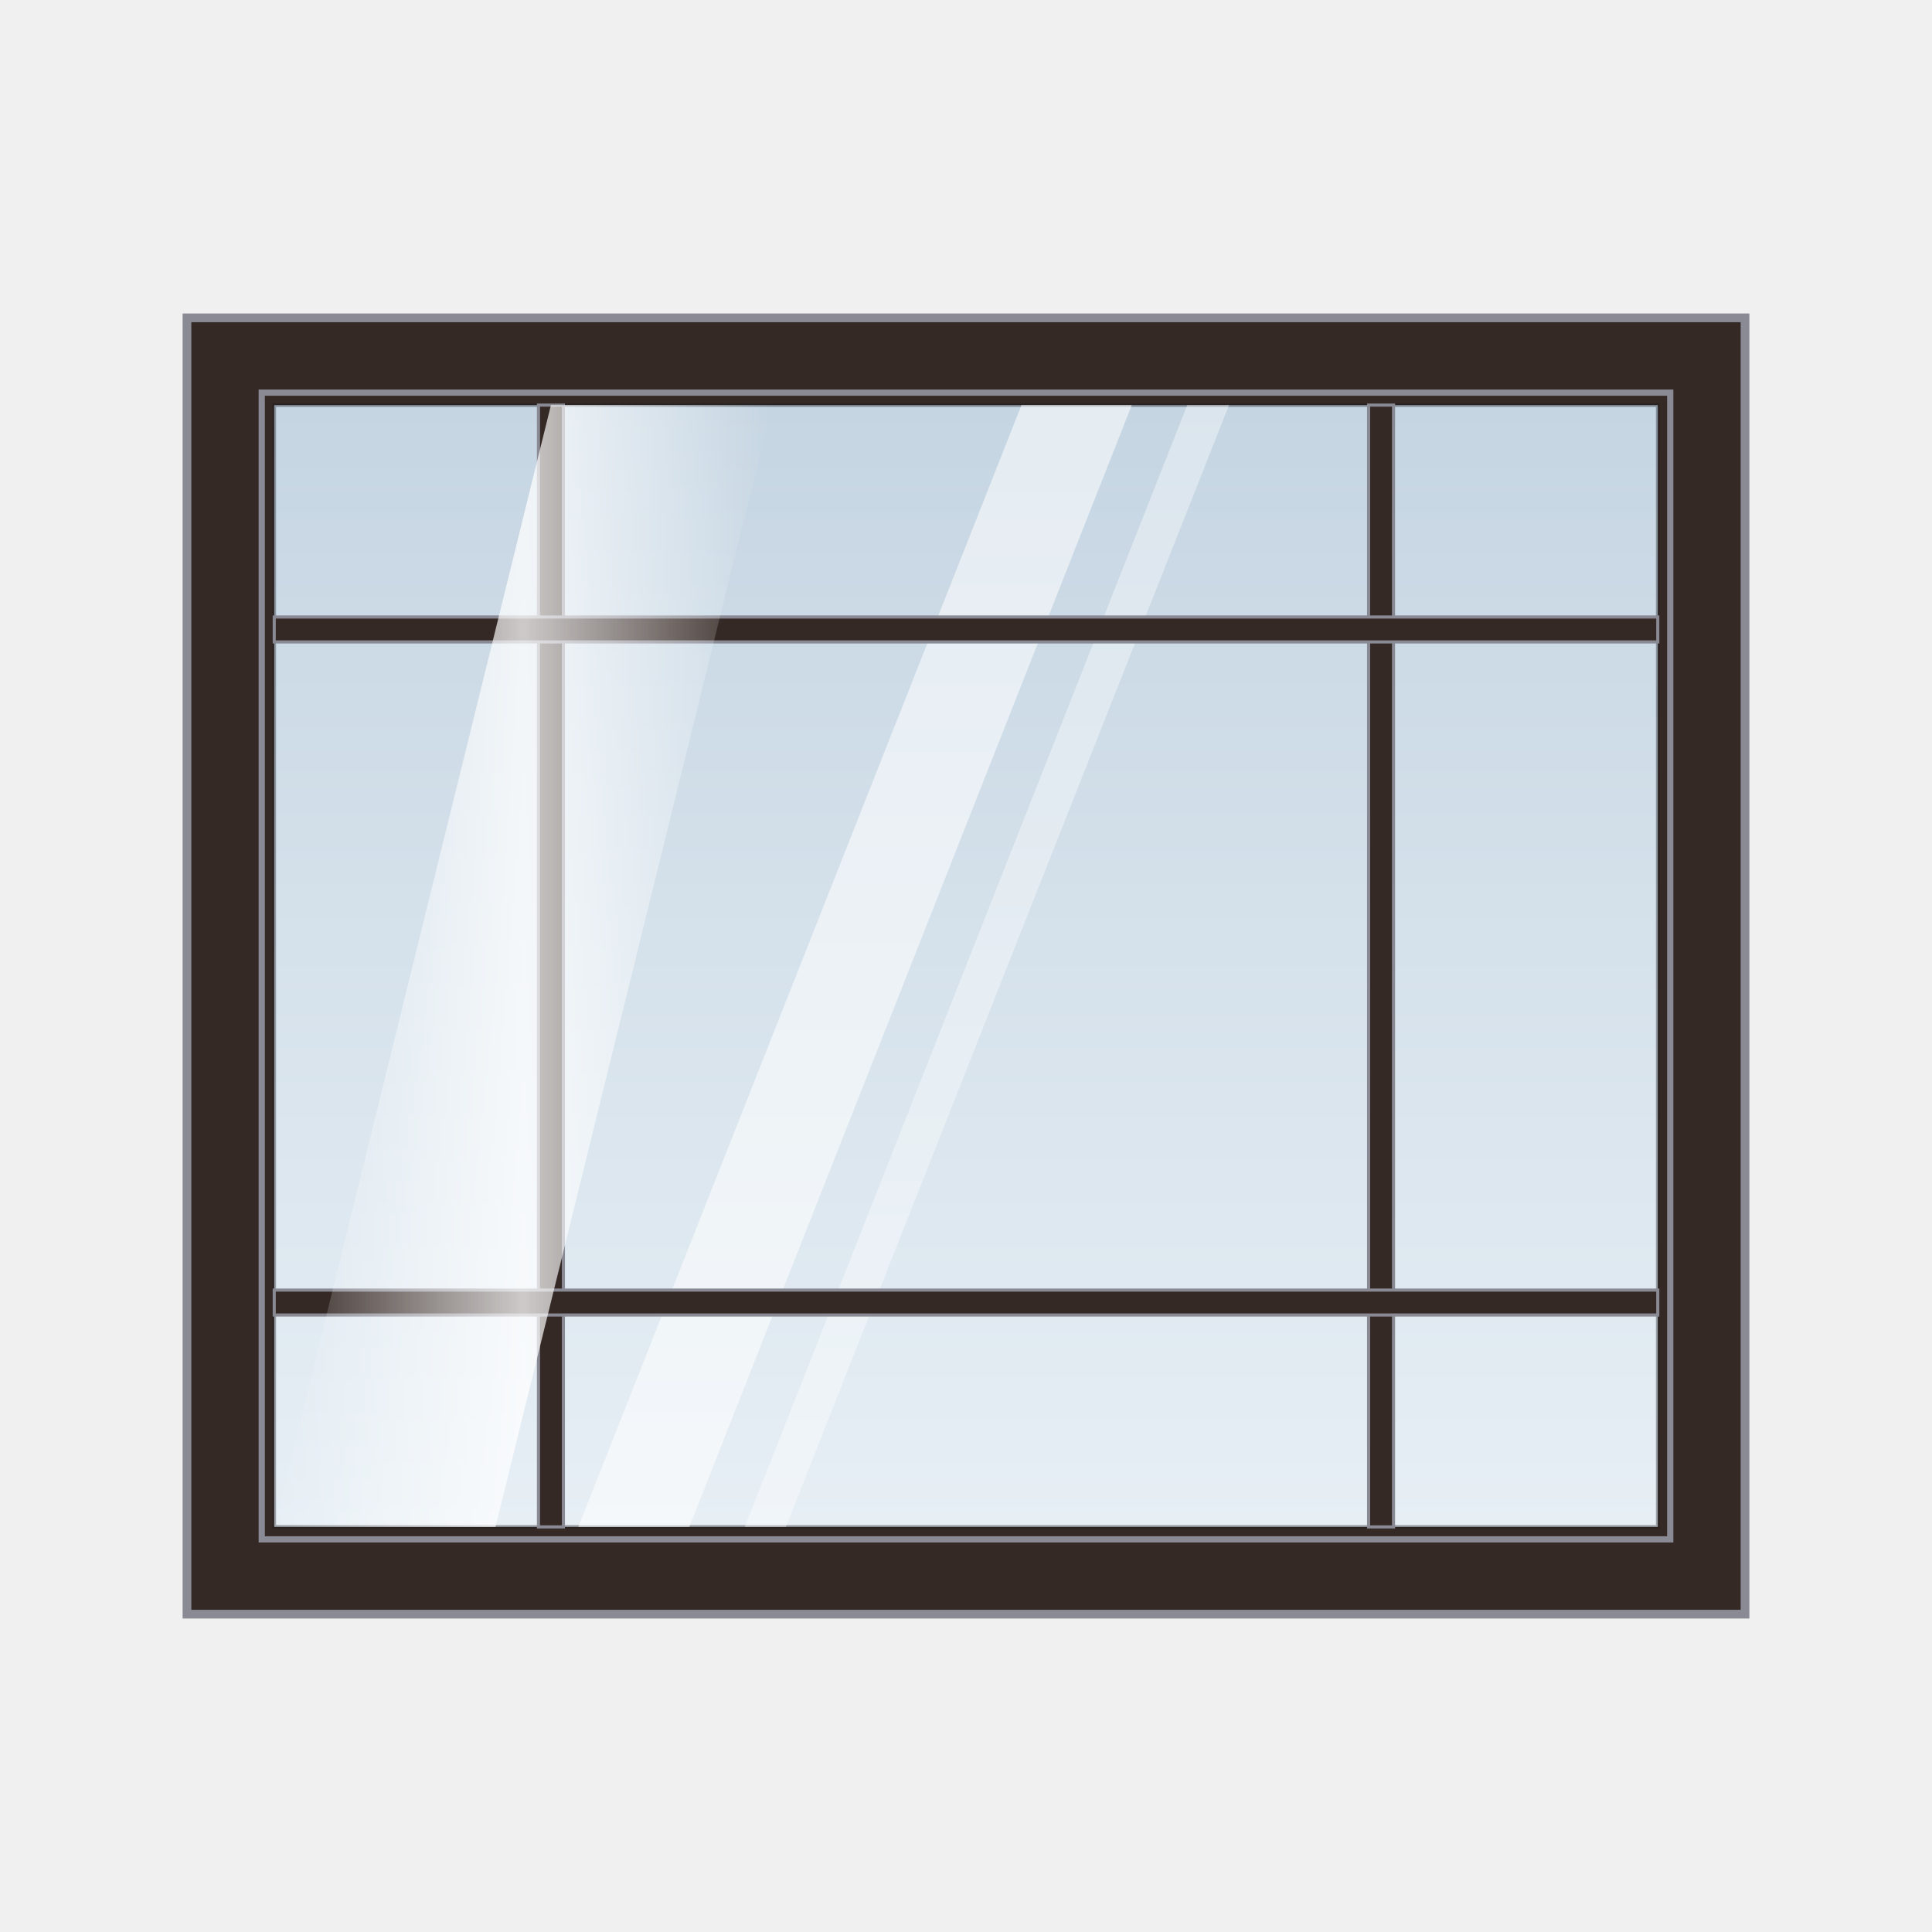
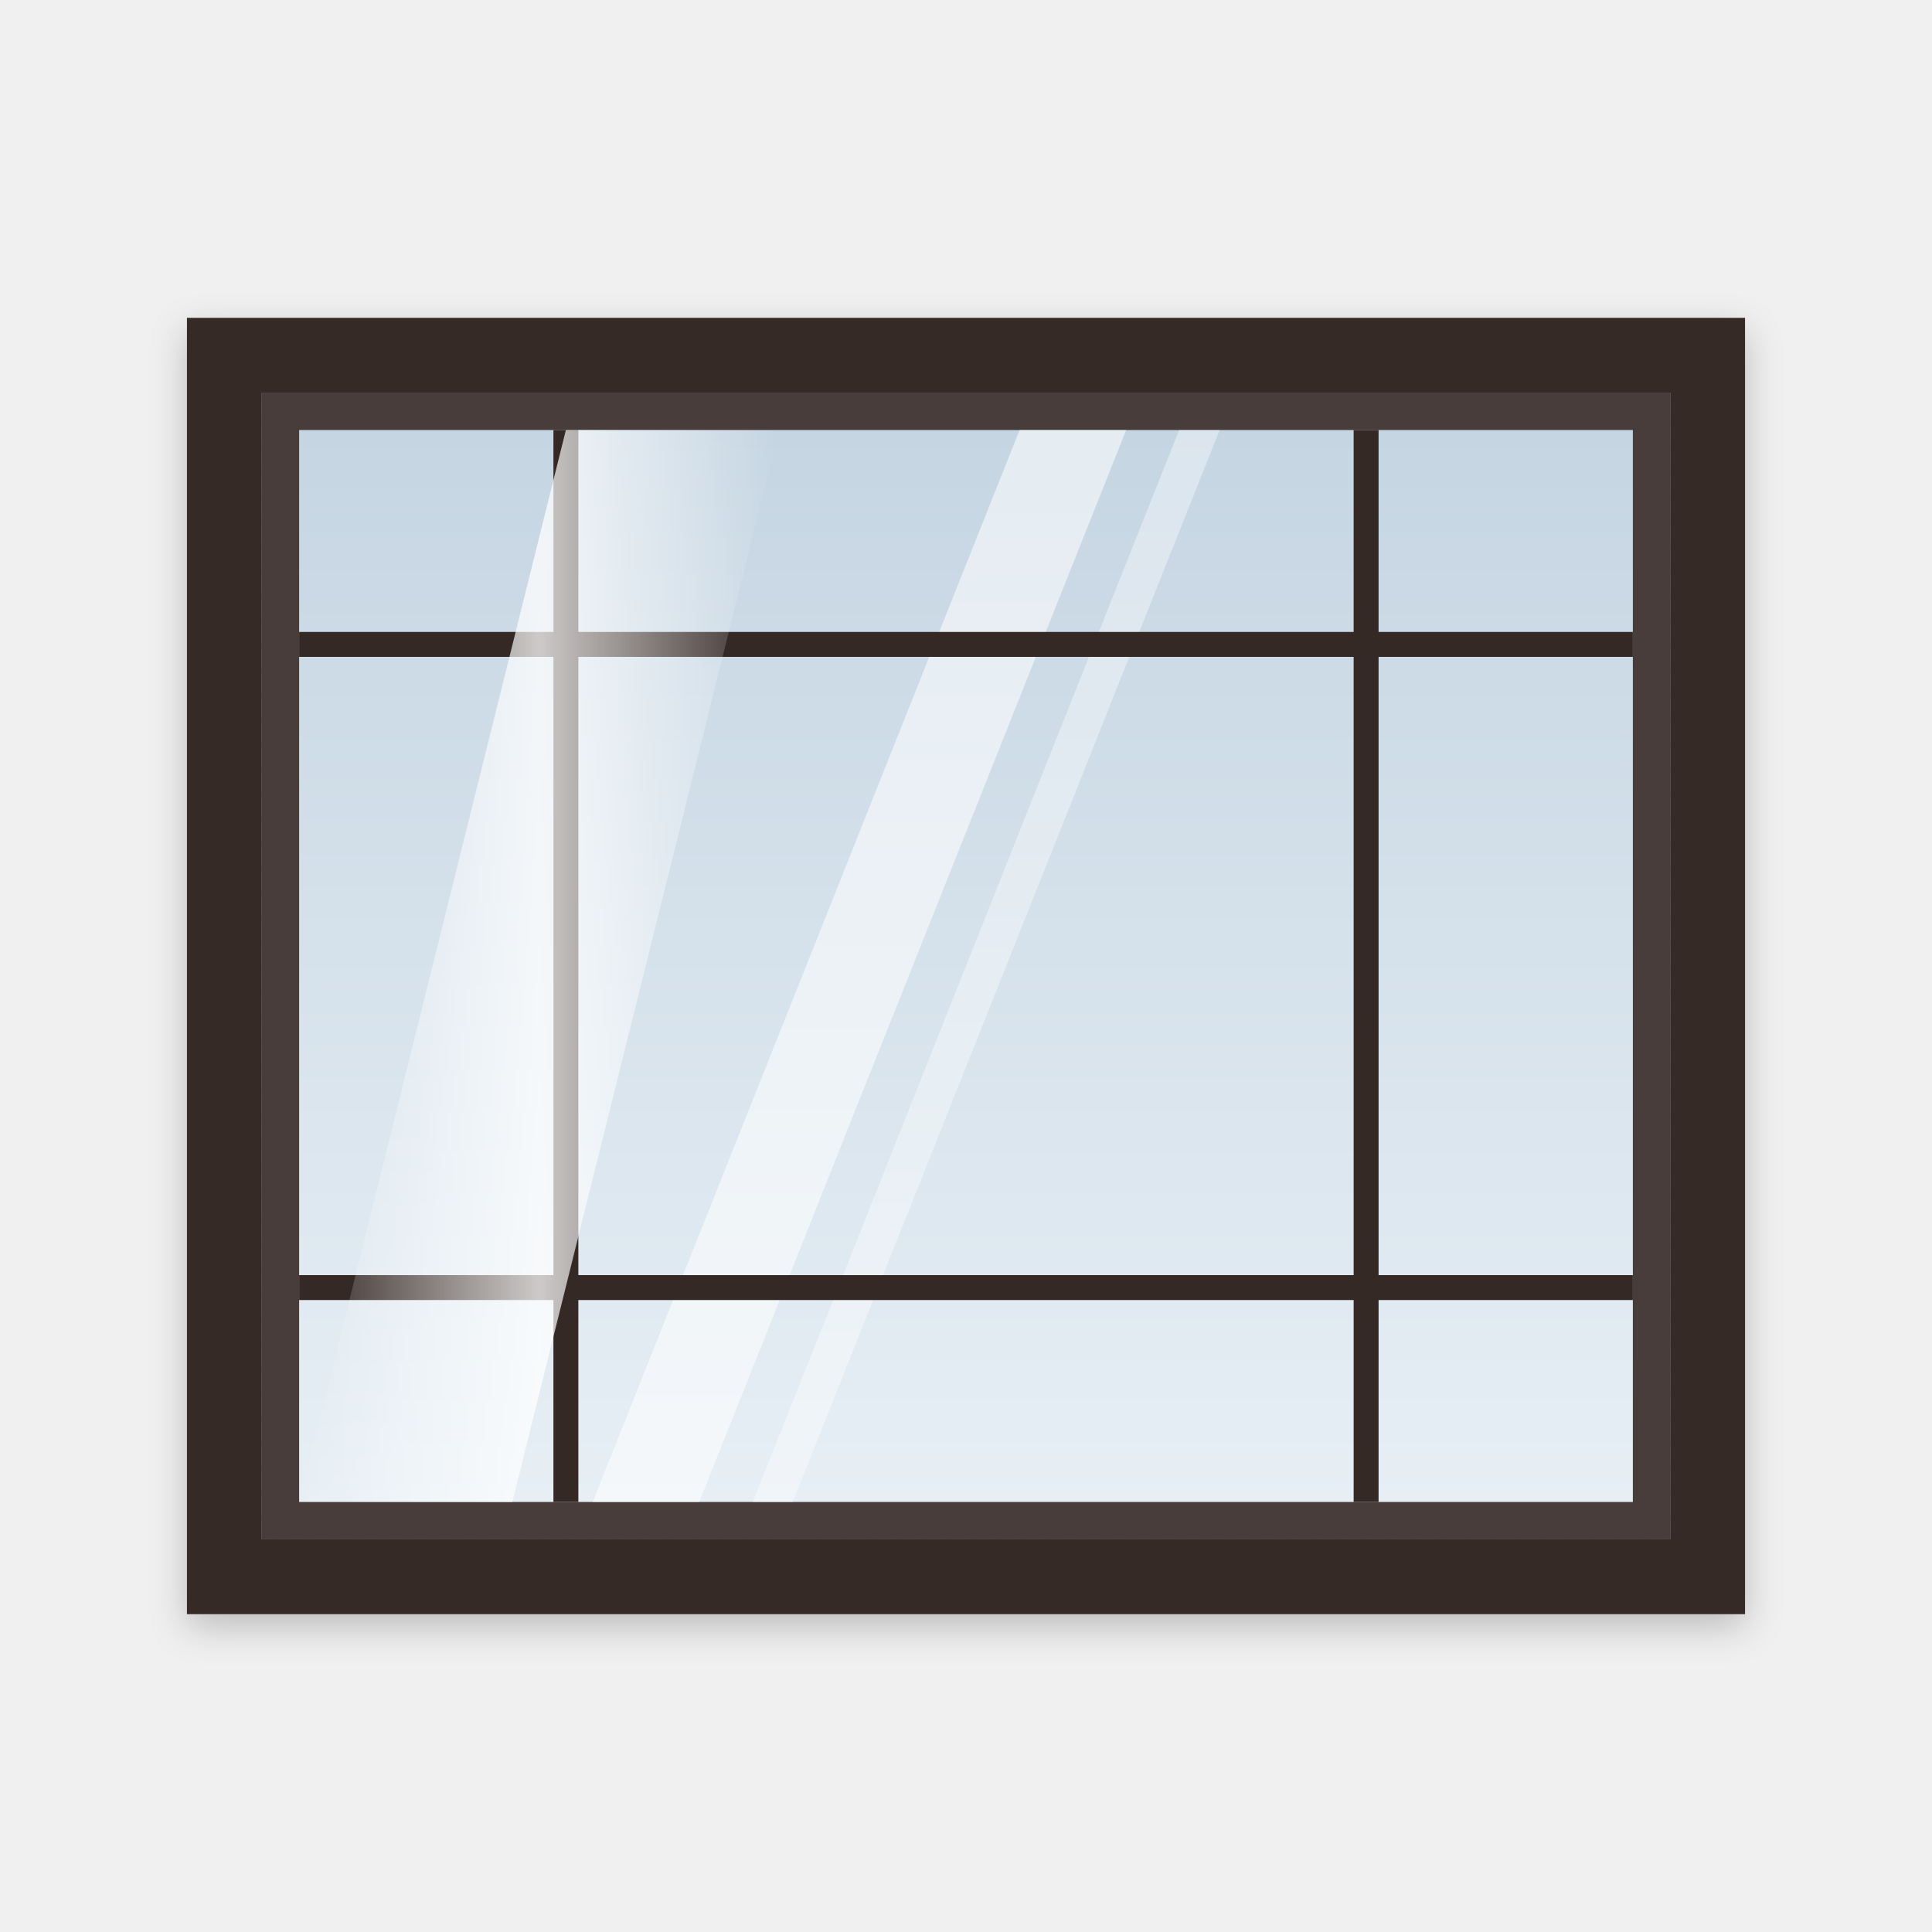
<svg xmlns="http://www.w3.org/2000/svg" viewBox="45.0 45.0 310.0 310.0" width="600" height="600" role="img">
  <defs>
    <linearGradient id="gl" x1="0" y1="0" x2="0" y2="1">
      <stop offset="0" stop-color="#C5D5E2" />
      <stop offset="1" stop-color="#E7EFF5" />
    </linearGradient>
    <pattern id="mesh" width="4" height="4" patternUnits="userSpaceOnUse">
      <rect width="4" height="4" fill="#B9C2CA" />
      <path d="M0 .5H4M.5 0V4" stroke="#19191D" stroke-opacity=".12" stroke-width="1" />
    </pattern>
    <pattern id="pine" width="14" height="14" patternUnits="userSpaceOnUse">
      <rect width="14" height="14" fill="#DFC195" />
      <path d="M3 0V14M9.5 0V14" stroke="#8C6030" stroke-opacity=".13" stroke-width="1" />
      <path d="M6 0V14" stroke="#FFFFFF" stroke-opacity=".12" stroke-width="1.4" />
    </pattern>
+     <filter id="sh" x="-20%" y="-20%" width="140%" height="140%">
+       <feDropShadow dx="0" dy="2" stdDeviation="3" flood-color="#000" flood-opacity=".22" />
+     </filter>
    <linearGradient id="shine" x1="0" y1="0" x2="1" y2="0">
      <stop offset="0" stop-color="#fff" stop-opacity="0" />
      <stop offset=".5" stop-color="#fff" stop-opacity=".75" />
      <stop offset="1" stop-color="#fff" stop-opacity="0" />
    </linearGradient>
  </defs>
-   <rect x="75.0" y="96.0" width="250.0" height="208.0" fill="#352925" stroke="#8A8A94" stroke-width="1.4" />
-   <rect x="87.0" y="108.0" width="226.0" height="184.0" fill="url(#mesh)" stroke="#19191D" stroke-width="0.5" />
-   <rect x="87.0" y="108.0" width="226.0" height="184.0" fill="#352925" stroke="#8A8A94" stroke-width="1" />
-   <polygon points="89.0,110.0 311.0,110.0 311.0,290.0 89.0,290.0" fill="url(#gl)" stroke="#19191D" stroke-width="0.6" stroke-opacity=".35" />
-   <polygon points="137.8,290.0 155.6,290.0 226.6,110.0 208.9,110.0" fill="#fff" fill-opacity="0.55" />
-   <polygon points="164.5,290.0 171.1,290.0 242.2,110.0 235.5,110.0" fill="#fff" fill-opacity="0.38" />
-   <polygon points="131.4,110.0 135.4,110.0 135.4,290.0 131.4,290.0" fill="#352925" stroke="#8A8A94" stroke-width="0.5" />
-   <polygon points="264.6,110.0 268.6,110.0 268.6,290.0 264.6,290.0" fill="#352925" stroke="#8A8A94" stroke-width="0.5" />
-   <polygon points="89.0,144.0 311.0,144.0 311.0,148.0 89.0,148.0" fill="#352925" stroke="#8A8A94" stroke-width="0.5" />
-   <polygon points="89.0,252.0 311.0,252.0 311.0,256.0 89.0,256.0" fill="#352925" stroke="#8A8A94" stroke-width="0.5" />
+   <rect x="75.0" y="96.0" width="250.0" height="208.0" fill="#352925" filter="url(#sh)" />
+   <rect x="87.0" y="108.0" width="226.0" height="184.0" fill="url(#mesh)" />
+   <rect x="87.0" y="108.0" width="226.0" height="184.0" fill="#352925" />
+   <rect x="87.0" y="108.0" width="226.0" height="184.0" fill="#FFFFFF" fill-opacity="0.096" />
+   <polygon points="93.0,114.0 307.0,114.0 307.0,286.0 93.0,286.0" fill="url(#gl)" />
+   <polygon points="140.1,286.0 157.2,286.0 225.7,114.0 208.6,114.0" fill="#fff" fill-opacity="0.55" />
+   <polygon points="165.8,286.0 172.2,286.0 240.7,114.0 234.2,114.0" fill="#fff" fill-opacity="0.38" />
+   <polygon points="133.8,114.0 137.8,114.0 137.8,286.0 133.8,286.0" fill="#352925" />
+   <polygon points="262.2,114.0 266.2,114.0 266.2,286.0 262.2,286.0" fill="#352925" />
+   <polygon points="93.0,146.4 307.0,146.4 307.0,150.4 93.0,150.4" fill="#352925" />
+   <polygon points="93.0,249.6 307.0,249.6 307.0,253.6 93.0,253.6" fill="#352925" />
  <clipPath id="c16">
-     <rect x="89" y="110" width="222" height="180" />
+     <rect x="93" y="114" width="214" height="172" />
  </clipPath>
  <g clip-path="url(#c16)">
    <g>
-       <animateTransform attributeName="transform" type="translate" dur="4.8s" repeatCount="indefinite" keyTimes="0;.24;.72;1" values="-111.0 0;-111.0 0;277.5 0;277.5 0" />
-       <polygon points="89.0,290.0 124.5,290.0 168.9,110.0 133.4,110.0" fill="url(#shine)" />
+       <animateTransform attributeName="transform" type="translate" dur="4.8s" repeatCount="indefinite" keyTimes="0;.24;.72;1" values="-107.0 0;-107.0 0;267.5 0;267.5 0" />
+       <polygon points="93.0,286.0 127.2,286.0 170.0,114.0 135.8,114.0" fill="url(#shine)" />
    </g>
  </g>
</svg>
